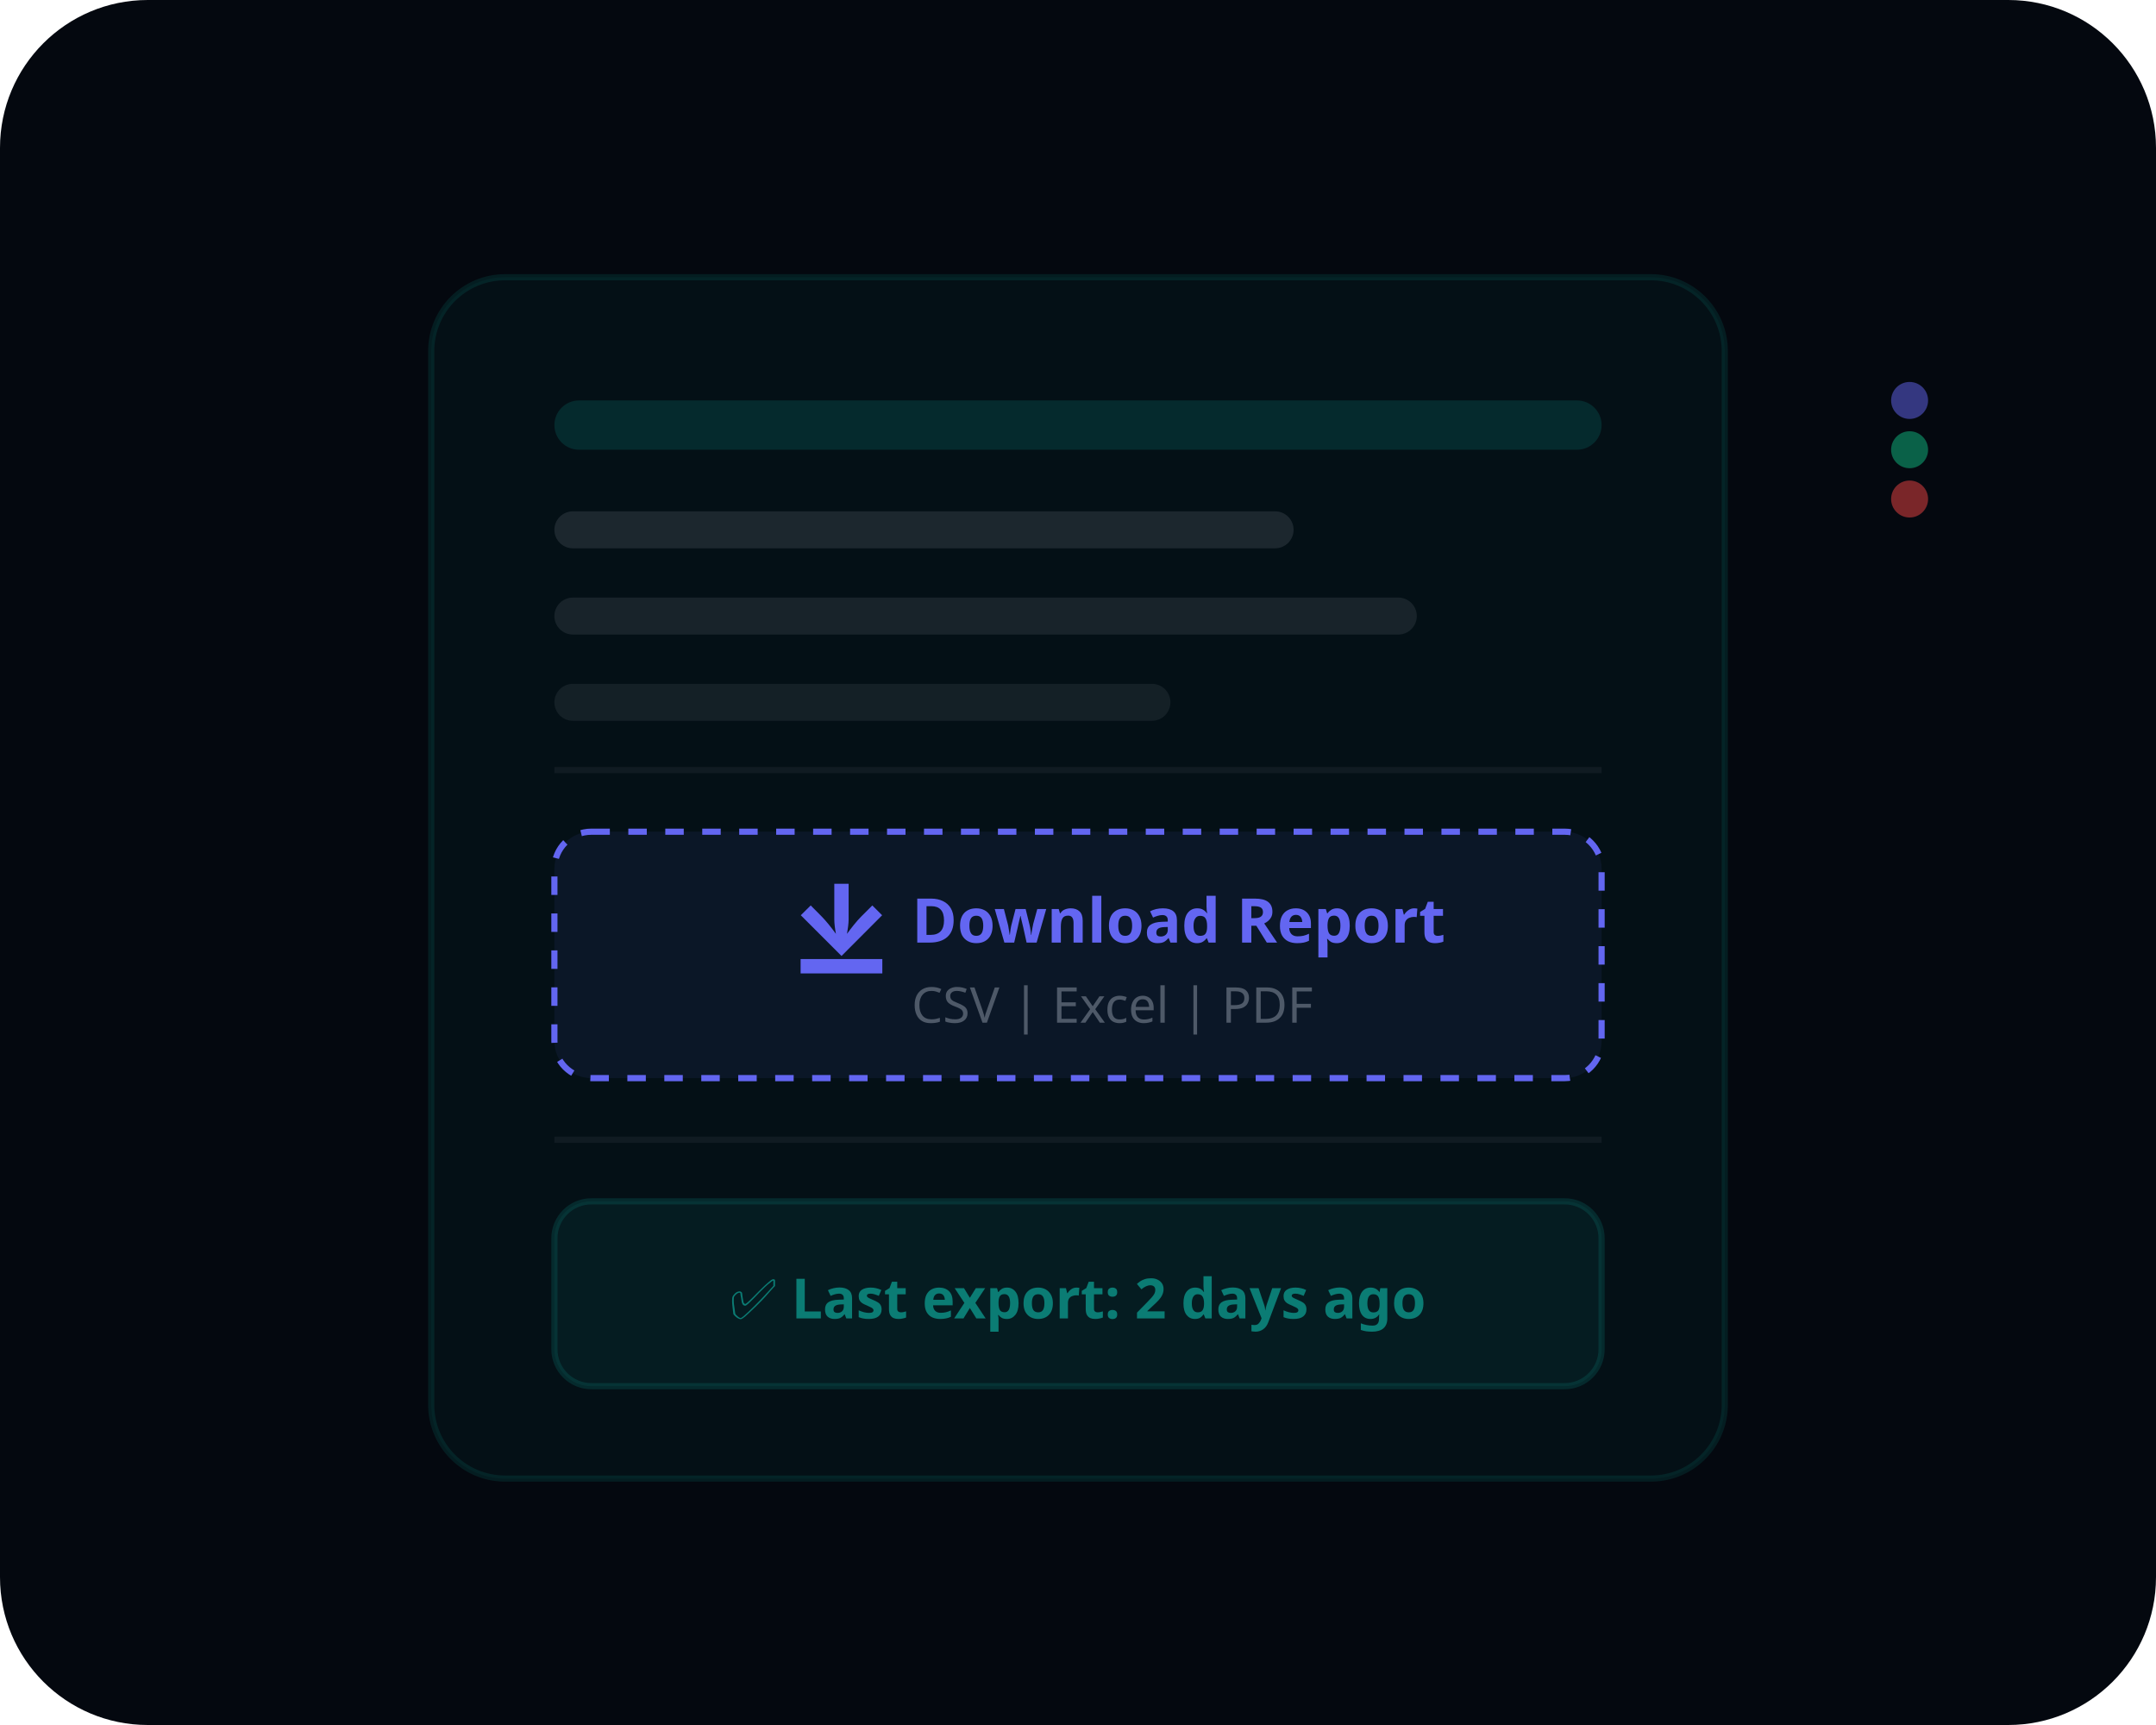
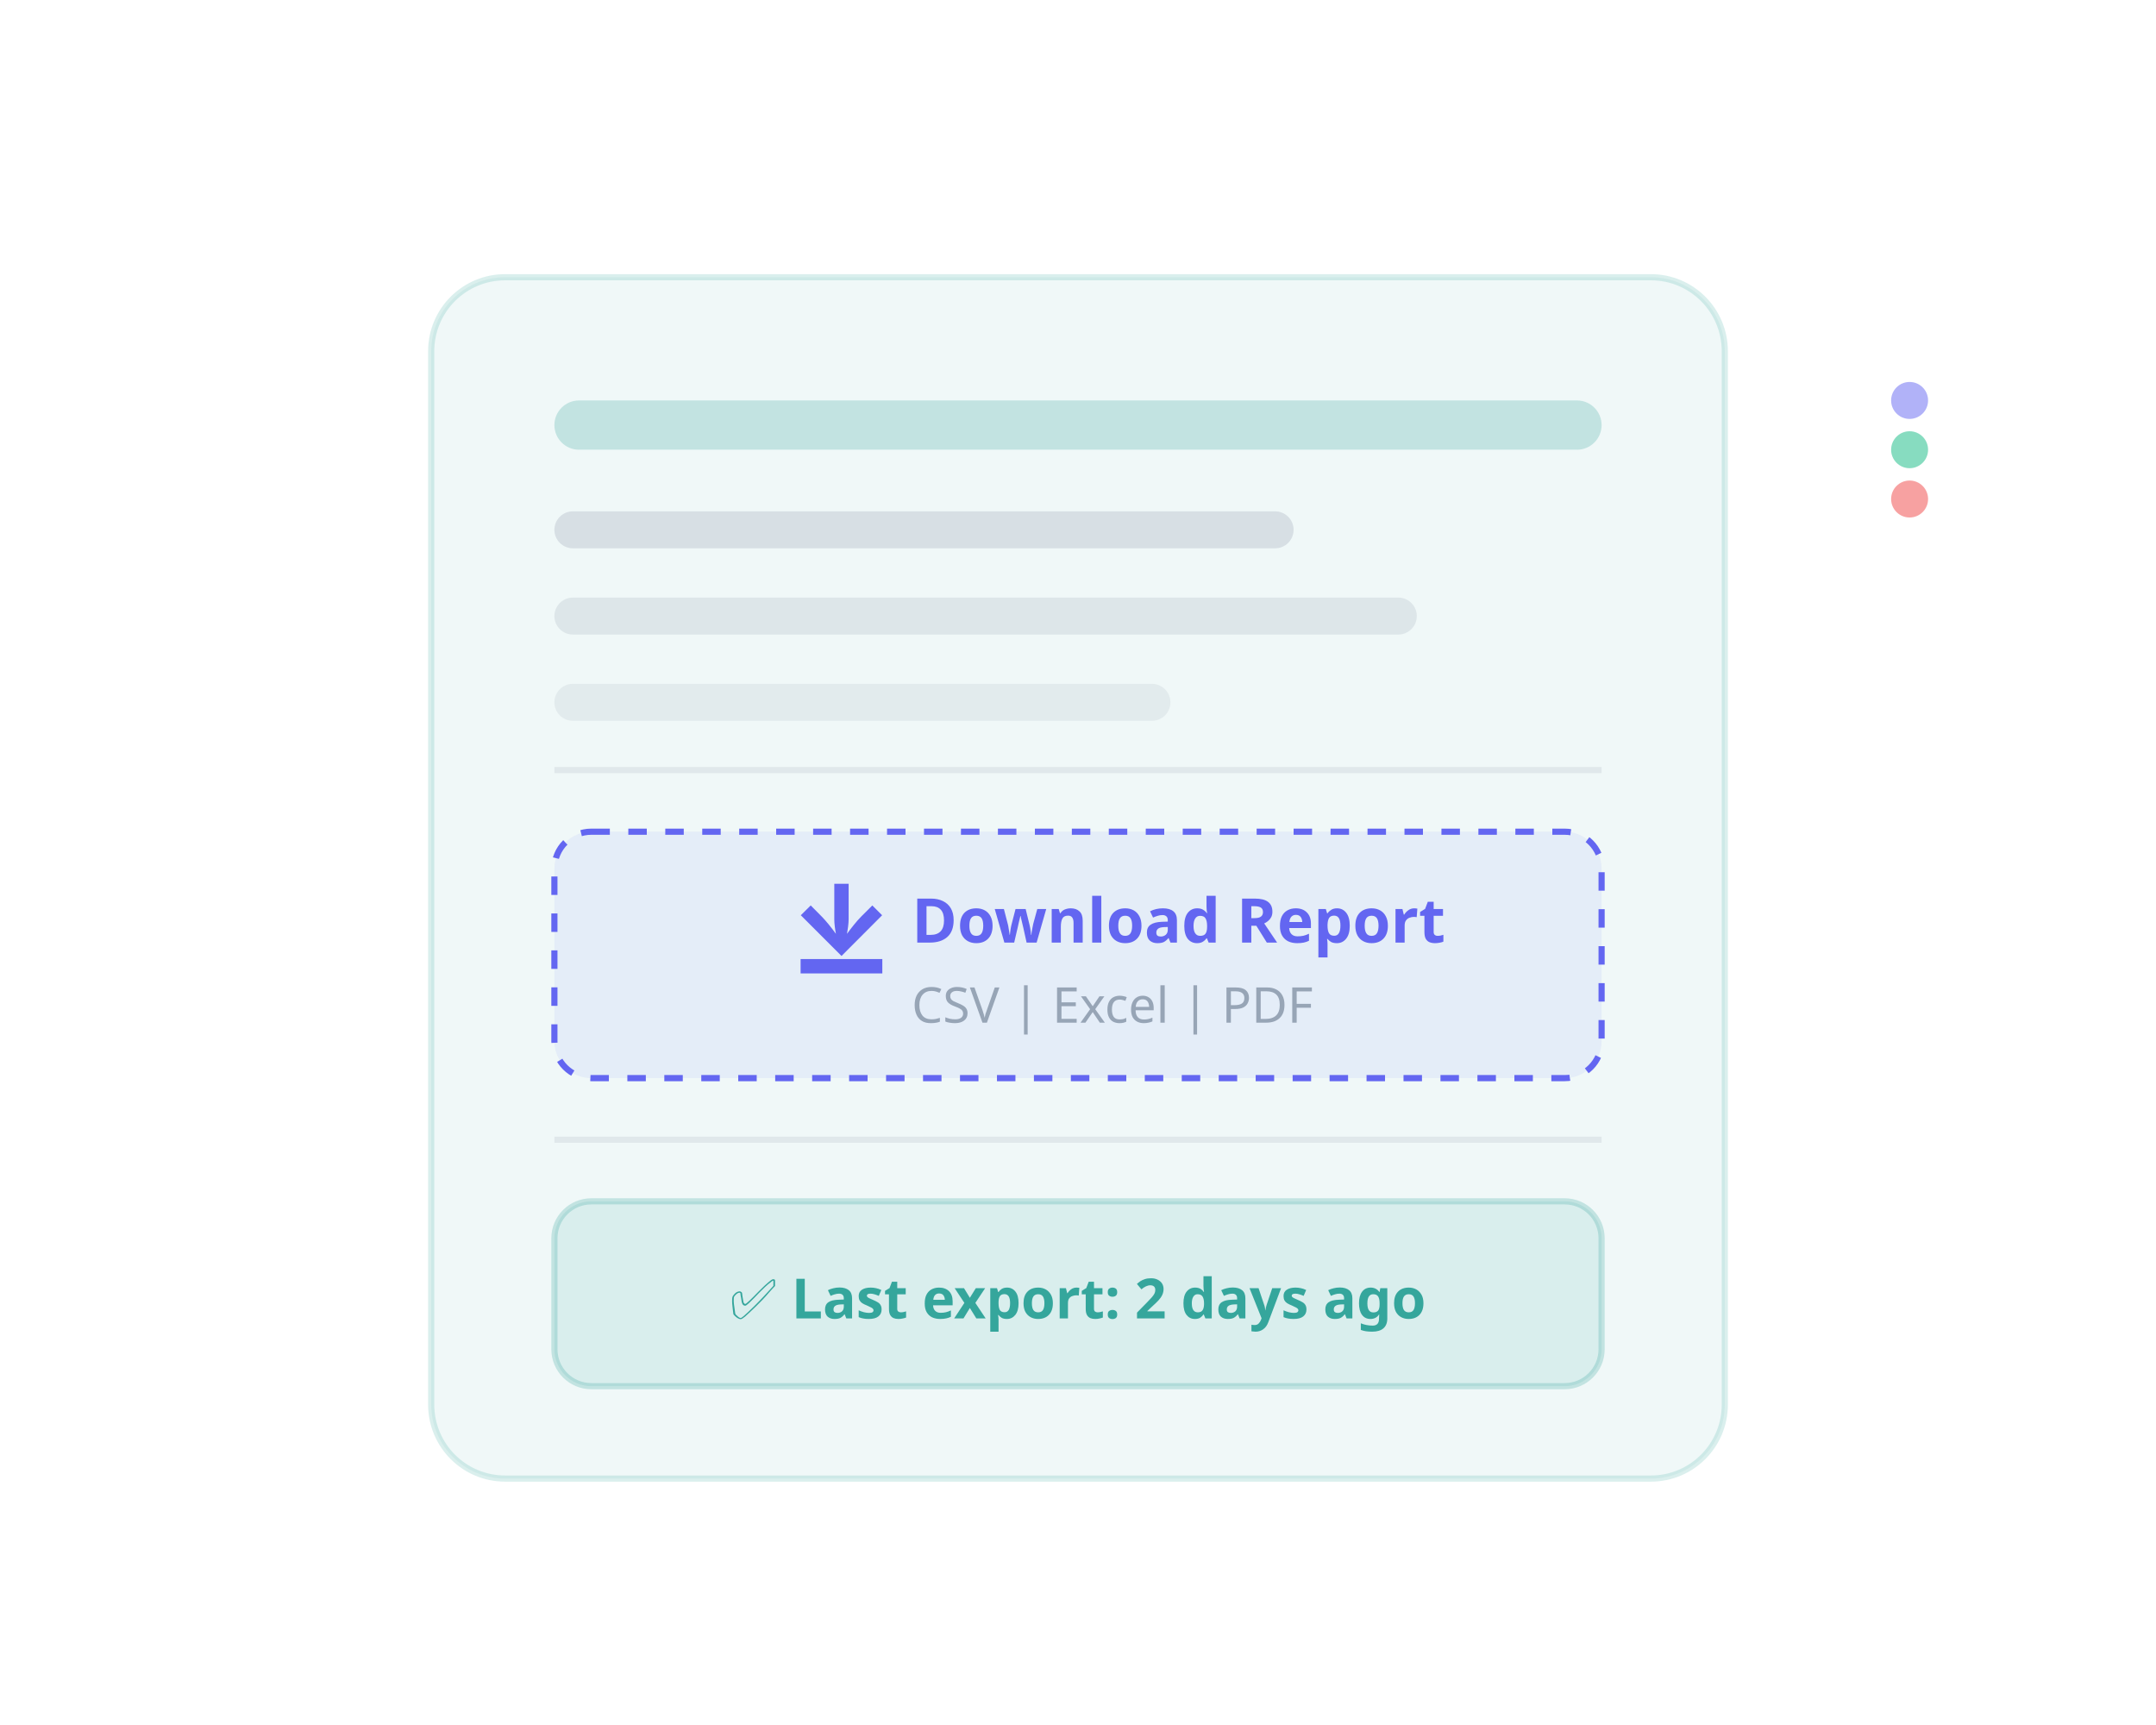
<svg xmlns="http://www.w3.org/2000/svg" viewBox="0 0 350 280" fill="none">
-   <rect width="350" height="280" rx="24" fill="#04080f" />
  <rect x="70" y="45" width="210" height="195" rx="12" fill="rgba(13,148,136,0.06)" stroke="rgba(13,148,136,0.15)" stroke-width="1" />
  <rect x="90" y="65" width="170" height="8" rx="4" fill="rgba(13,148,136,0.2)" />
-   <rect x="90" y="83" width="120" height="6" rx="3" fill="rgba(203,213,225,0.12)" />
-   <rect x="90" y="97" width="140" height="6" rx="3" fill="rgba(203,213,225,0.1)" />
-   <rect x="90" y="111" width="100" height="6" rx="3" fill="rgba(203,213,225,0.08)" />
-   <line x1="90" y1="125" x2="260" y2="125" stroke="rgba(203,213,225,0.06)" stroke-width="1" />
+   <rect x="90" y="83" width="120" height="6" rx="3" fill="rgba(100,116,139,0.18)" />
+   <rect x="90" y="97" width="140" height="6" rx="3" fill="rgba(100,116,139,0.14)" />
+   <rect x="90" y="111" width="100" height="6" rx="3" fill="rgba(100,116,139,0.1)" />
+   <line x1="90" y1="125" x2="260" y2="125" stroke="rgba(100,116,139,0.12)" stroke-width="1" />
  <rect x="90" y="135" width="170" height="40" rx="6" fill="rgba(99,102,242,0.08)" stroke="#6366f1" stroke-width="1" stroke-dasharray="3 3" />
  <text x="128" y="158" fill="#6366f1" font-size="20" font-weight="bold" font-family="system-ui">⤓</text>
  <text x="148" y="153" fill="#6366f1" font-size="10" font-weight="600" font-family="system-ui">Download Report</text>
-   <text x="148" y="166" fill="rgba(203,213,225,0.35)" font-size="8" font-family="system-ui">CSV  |  Excel  |  PDF</text>
-   <line x1="90" y1="185" x2="260" y2="185" stroke="rgba(203,213,225,0.06)" stroke-width="1" />
+   <text x="148" y="166" fill="#64748b" font-size="8" font-family="system-ui" opacity="0.6">CSV  |  Excel  |  PDF</text>
+   <line x1="90" y1="185" x2="260" y2="185" stroke="rgba(100,116,139,0.12)" stroke-width="1" />
  <rect x="90" y="195" width="170" height="30" rx="6" fill="rgba(13,148,136,0.1)" stroke="rgba(13,148,136,0.2)" stroke-width="1" />
  <text x="175" y="214" text-anchor="middle" fill="rgba(13,148,136,0.8)" font-size="9" font-weight="600" font-family="system-ui">✅ Last export: 2 days ago</text>
  <circle cx="310" cy="65" r="3" fill="#6366f1" opacity="0.5" />
  <circle cx="310" cy="73" r="3" fill="#10b981" opacity="0.5" />
  <circle cx="310" cy="81" r="3" fill="#ef4444" opacity="0.5" />
</svg>
